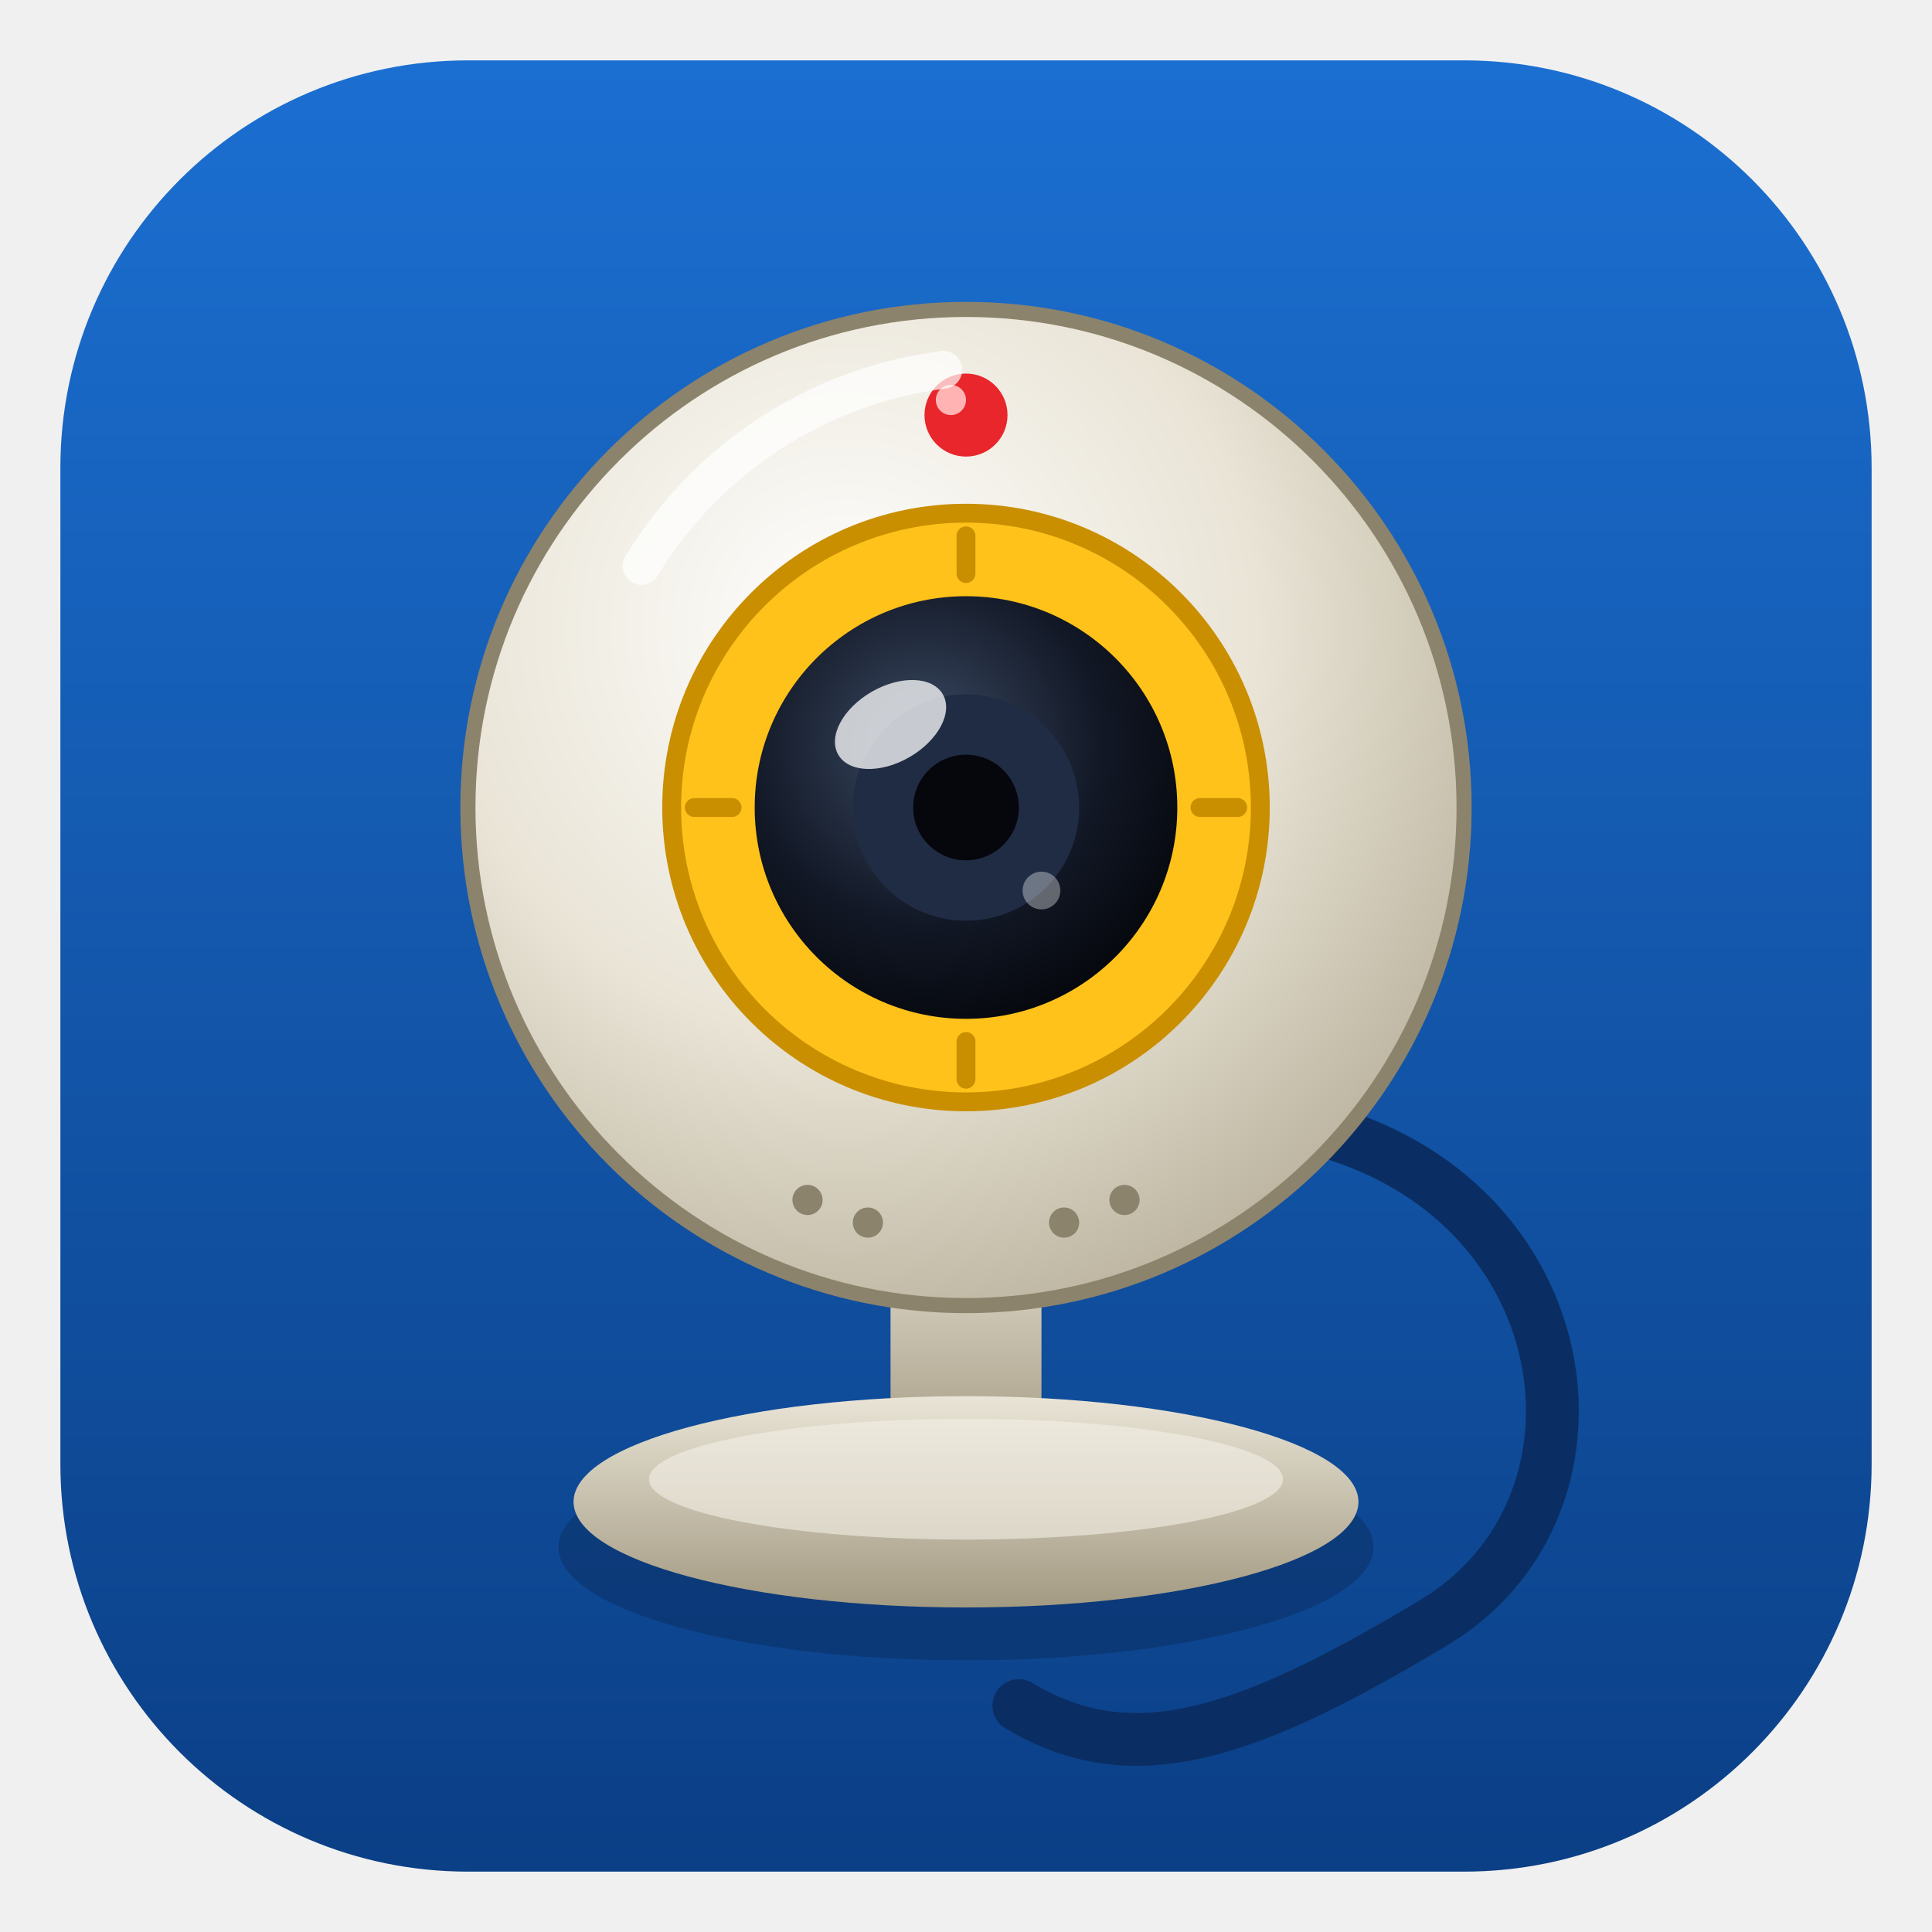
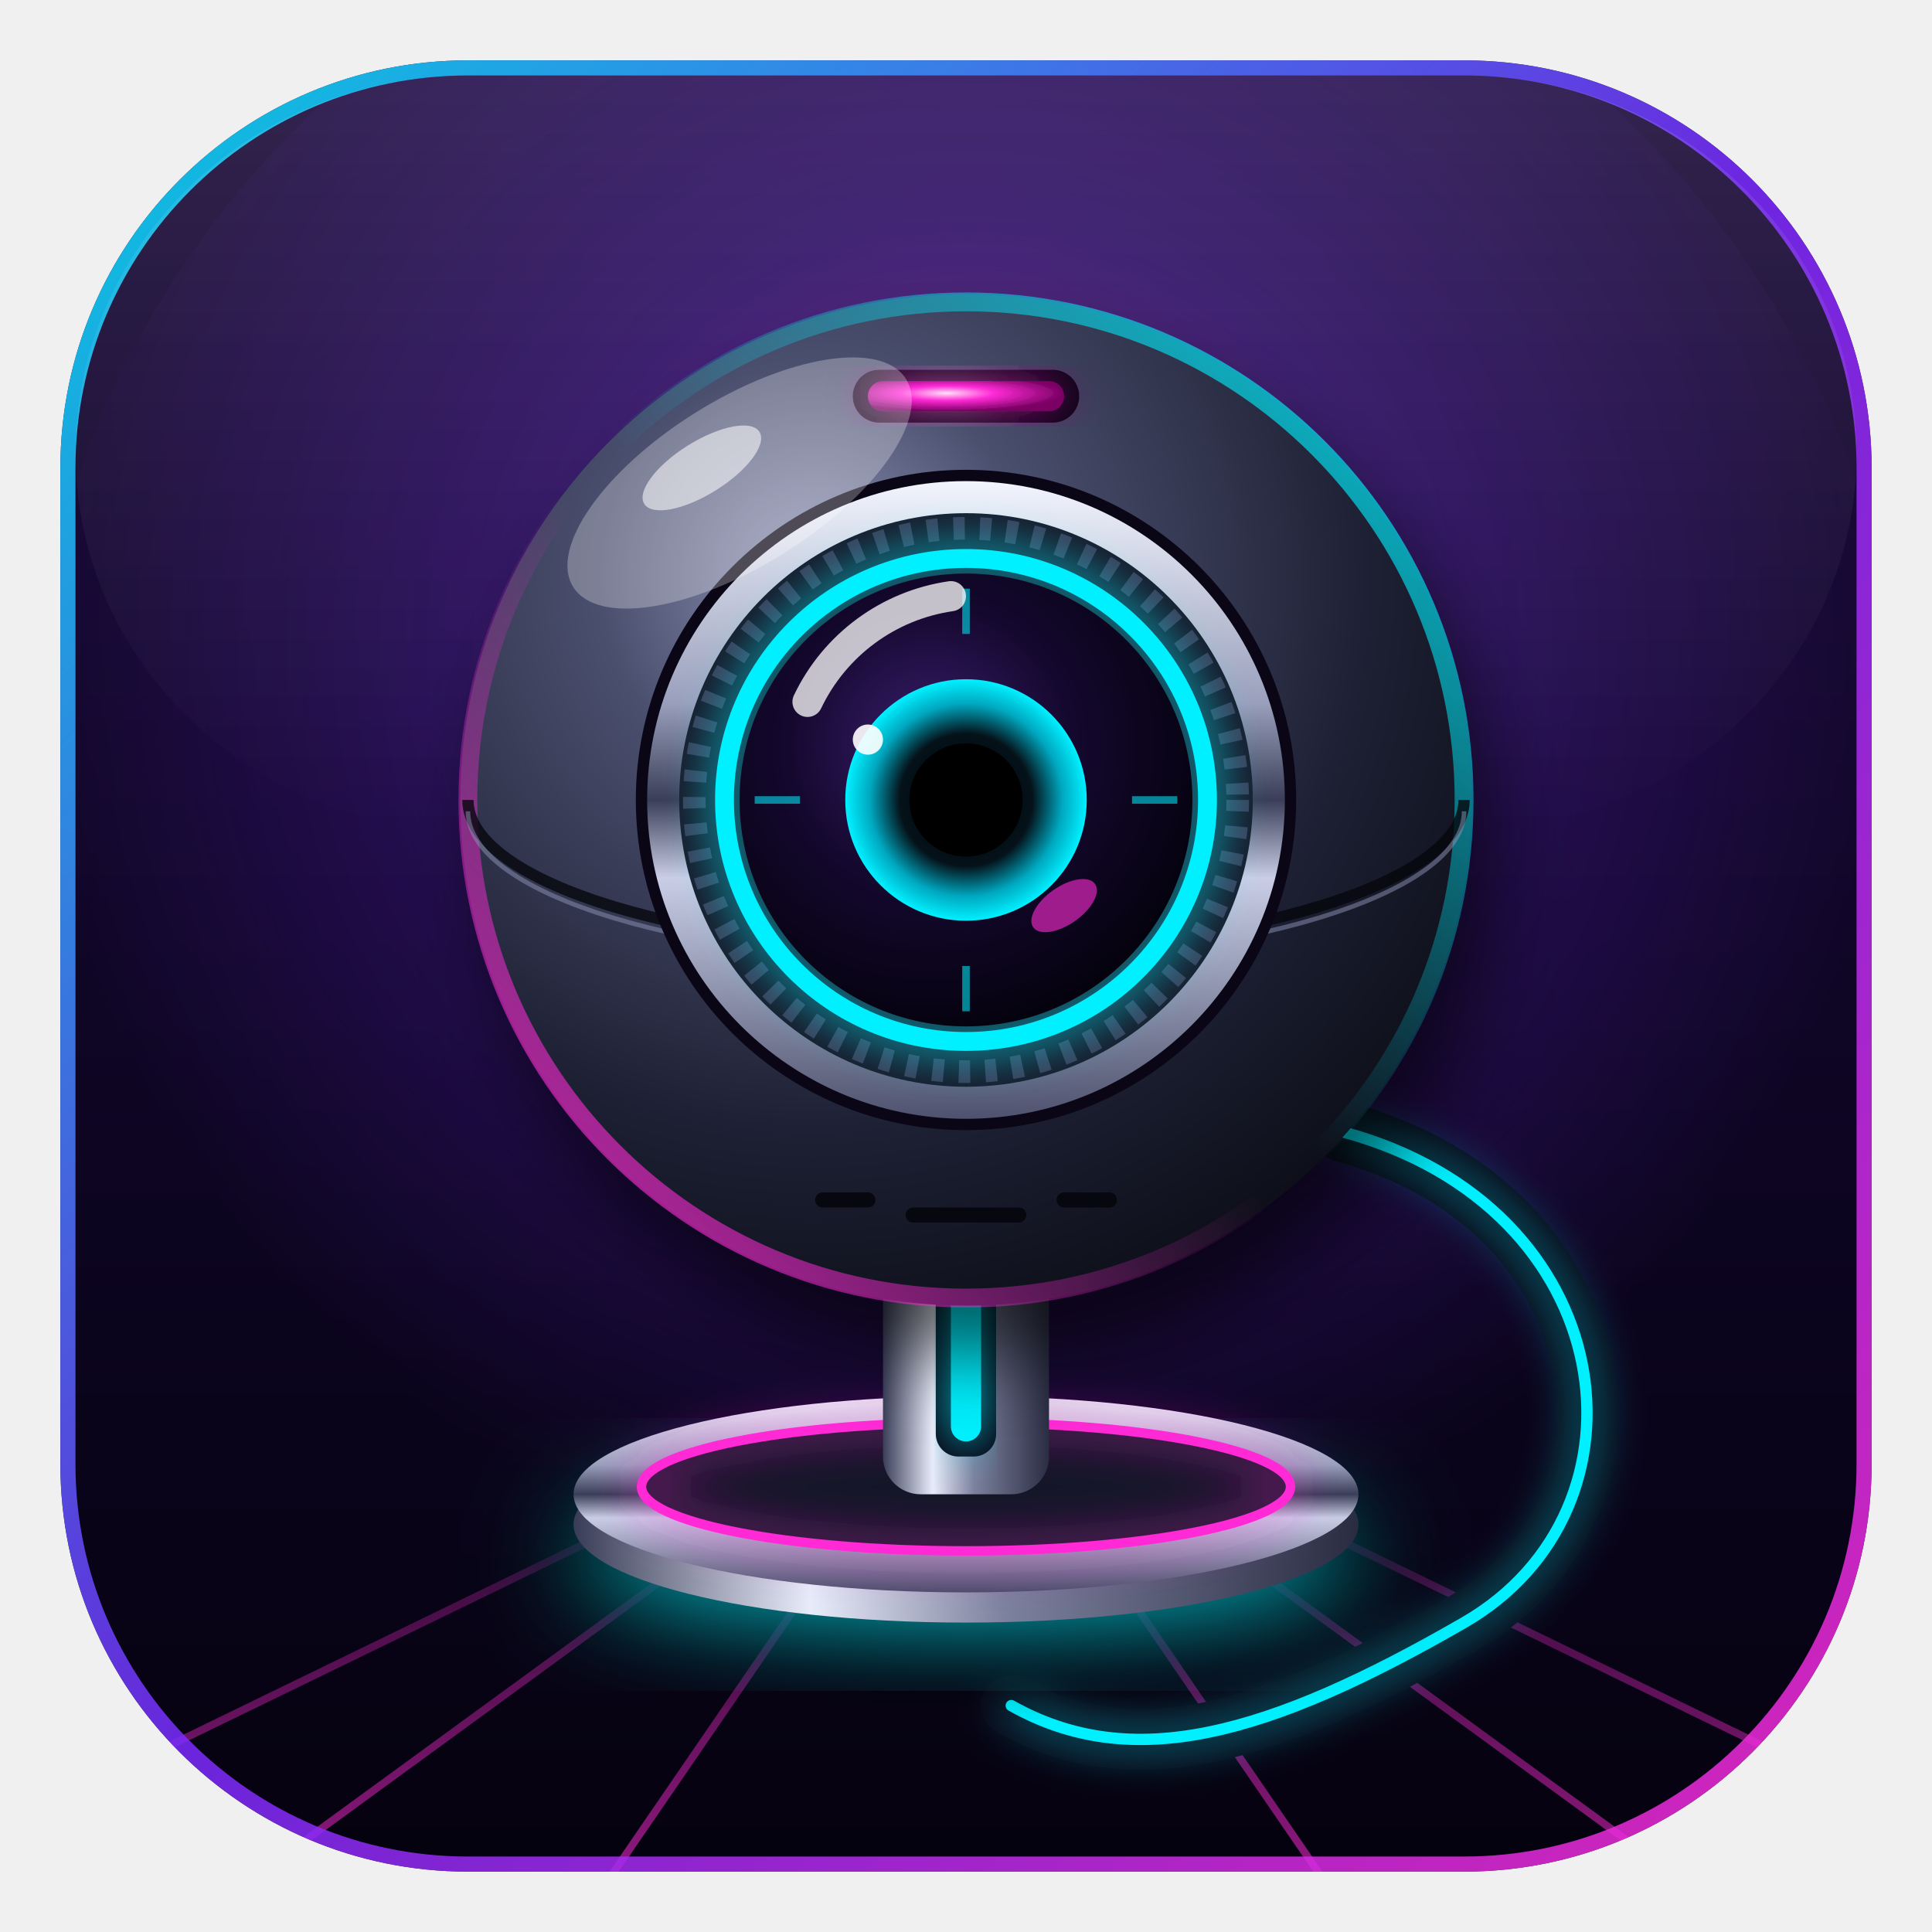
<svg xmlns="http://www.w3.org/2000/svg" viewBox="0 0 512 512" width="512" height="512">
  <defs>
-     <linearGradient id="bg" x1="0" y1="0" x2="0" y2="1">
-       <stop offset="0" stop-color="#1B6FD1" />
-       <stop offset="1" stop-color="#0B3F86" />
+     <linearGradient id="tile" x1="0" y1="0" x2="0" y2="1">
+       <stop offset="0" stop-color="#1B0B3A" />
+       <stop offset="0.6" stop-color="#0D0522" />
+       <stop offset="1" stop-color="#05020F" />
    </linearGradient>
-     <radialGradient id="shell" cx="0.38" cy="0.32" r="0.75">
-       <stop offset="0" stop-color="#FFFFFF" />
-       <stop offset="0.55" stop-color="#E9E4D6" />
-       <stop offset="1" stop-color="#B9B19C" />
+     <linearGradient id="tileEdge" x1="0" y1="0" x2="1" y2="1">
+       <stop offset="0" stop-color="#00F0FF" />
+       <stop offset="0.5" stop-color="#7B2CFF" />
+       <stop offset="1" stop-color="#FF2BD6" />
+     </linearGradient>
+     <radialGradient id="halo" cx="0.5" cy="0.42" r="0.5">
+       <stop offset="0" stop-color="#FF2BD6" stop-opacity="0.55" />
+       <stop offset="0.45" stop-color="#7B2CFF" stop-opacity="0.25" />
+       <stop offset="1" stop-color="#7B2CFF" stop-opacity="0" />
    </radialGradient>
-     <radialGradient id="lens" cx="0.4" cy="0.35" r="0.7">
-       <stop offset="0" stop-color="#3B4A63" />
-       <stop offset="0.6" stop-color="#121826" />
-       <stop offset="1" stop-color="#05070C" />
+     <linearGradient id="gridFade" x1="0" y1="0" x2="0" y2="1">
+       <stop offset="0" stop-color="#FF2BD6" stop-opacity="0" />
+       <stop offset="1" stop-color="#FF2BD6" stop-opacity="0.8" />
+     </linearGradient>
+     <linearGradient id="gloss" x1="0" y1="0" x2="0" y2="1">
+       <stop offset="0" stop-color="#FFFFFF" stop-opacity="0.10" />
+       <stop offset="1" stop-color="#FFFFFF" stop-opacity="0" />
+     </linearGradient>
+     <clipPath id="tileClip">
+       <rect x="16" y="16" width="480" height="480" rx="108" />
+     </clipPath>
+     <radialGradient id="shell" cx="0.35" cy="0.28" r="0.85">
+       <stop offset="0" stop-color="#8E93B5" />
+       <stop offset="0.25" stop-color="#4A4F6E" />
+       <stop offset="0.65" stop-color="#1D2033" />
+       <stop offset="1" stop-color="#07080F" />
    </radialGradient>
-     <linearGradient id="base" x1="0" y1="0" x2="0" y2="1">
-       <stop offset="0" stop-color="#E9E4D6" />
-       <stop offset="1" stop-color="#A39A82" />
+     <linearGradient id="rimLight" x1="1" y1="0" x2="0" y2="1">
+       <stop offset="0" stop-color="#00F0FF" stop-opacity="0.9" />
+       <stop offset="0.5" stop-color="#00F0FF" stop-opacity="0" />
    </linearGradient>
+     <linearGradient id="rimLight2" x1="0" y1="1" x2="1" y2="0">
+       <stop offset="0" stop-color="#FF2BD6" stop-opacity="0.9" />
+       <stop offset="0.45" stop-color="#FF2BD6" stop-opacity="0" />
+     </linearGradient>
+     <linearGradient id="chrome" x1="0" y1="0" x2="0" y2="1">
+       <stop offset="0" stop-color="#F4F7FF" />
+       <stop offset="0.35" stop-color="#9AA0BC" />
+       <stop offset="0.5" stop-color="#3A3E58" />
+       <stop offset="0.62" stop-color="#C9CEE6" />
+       <stop offset="1" stop-color="#4B4F6B" />
+     </linearGradient>
+     <linearGradient id="chromeH" x1="0" y1="0" x2="1" y2="0">
+       <stop offset="0" stop-color="#3A3E58" />
+       <stop offset="0.3" stop-color="#E8ECFA" />
+       <stop offset="0.55" stop-color="#7C819E" />
+       <stop offset="1" stop-color="#2A2D42" />
+     </linearGradient>
+     <radialGradient id="glass" cx="0.42" cy="0.38" r="0.7">
+       <stop offset="0" stop-color="#3A1E6E" />
+       <stop offset="0.45" stop-color="#14082E" />
+       <stop offset="1" stop-color="#020108" />
+     </radialGradient>
+     <radialGradient id="iris" cx="0.5" cy="0.5" r="0.5">
+       <stop offset="0" stop-color="#000000" />
+       <stop offset="0.55" stop-color="#05121A" />
+       <stop offset="0.8" stop-color="#00A8C0" />
+       <stop offset="1" stop-color="#00F0FF" />
+     </radialGradient>
+     <radialGradient id="ledGrad" cx="0.4" cy="0.4" r="0.6">
+       <stop offset="0" stop-color="#FFE0F8" />
+       <stop offset="0.4" stop-color="#FF2BD6" />
+       <stop offset="1" stop-color="#7A0063" />
+     </radialGradient>
+     <filter id="glow" x="-50%" y="-50%" width="200%" height="200%">
+       <feGaussianBlur stdDeviation="6" result="b" />
+       <feMerge>
+         <feMergeNode in="b" />
+         <feMergeNode in="SourceGraphic" />
+       </feMerge>
+     </filter>
+     <filter id="bigGlow" x="-50%" y="-50%" width="200%" height="200%">
+       <feGaussianBlur stdDeviation="14" />
+     </filter>
+     <filter id="shadow" x="-30%" y="-30%" width="160%" height="160%">
+       <feGaussianBlur stdDeviation="10" />
+     </filter>
  </defs>
-   <rect x="16" y="16" width="480" height="480" rx="108" fill="url(#bg)" />
-   <path d="M352 300 C 420 320, 430 400, 380 430 S 300 470, 270 452" fill="none" stroke="#0A2E63" stroke-width="14" stroke-linecap="round" />
-   <rect x="236" y="318" width="40" height="70" rx="12" fill="url(#base)" />
-   <ellipse cx="256" cy="410" rx="108" ry="30" fill="#082B5C" opacity="0.45" />
-   <ellipse cx="256" cy="398" rx="104" ry="28" fill="url(#base)" />
-   <ellipse cx="256" cy="392" rx="84" ry="16" fill="#F4F0E6" opacity="0.6" />
-   <circle cx="256" cy="214" r="132" fill="url(#shell)" />
-   <circle cx="256" cy="214" r="132" fill="none" stroke="#8C836C" stroke-width="4" />
-   <circle cx="256" cy="214" r="78" fill="#FFC21A" />
-   <circle cx="256" cy="214" r="78" fill="none" stroke="#C98F00" stroke-width="5" />
-   <g stroke="#C98F00" stroke-width="5" stroke-linecap="round">
-     <line x1="256" y1="142" x2="256" y2="152" />
-     <line x1="256" y1="276" x2="256" y2="286" />
-     <line x1="184" y1="214" x2="194" y2="214" />
-     <line x1="318" y1="214" x2="328" y2="214" />
+   <rect x="16" y="16" width="480" height="480" rx="108" fill="url(#tile)" />
+   <g clip-path="url(#tileClip)">
+     <circle cx="256" cy="210" r="250" fill="url(#halo)" />
+     <g stroke="url(#gridFade)" stroke-width="2" fill="none" opacity="0.7">
+       <line x1="16" y1="380" x2="496" y2="380" />
+       <line x1="16" y1="405" x2="496" y2="405" />
+       <line x1="16" y1="436" x2="496" y2="436" />
+       <line x1="16" y1="474" x2="496" y2="474" />
+       <line x1="256" y1="360" x2="256" y2="500" />
+       <line x1="256" y1="360" x2="160" y2="500" />
+       <line x1="256" y1="360" x2="352" y2="500" />
+       <line x1="256" y1="360" x2="64" y2="500" />
+       <line x1="256" y1="360" x2="448" y2="500" />
+       <line x1="256" y1="360" x2="-32" y2="500" />
+       <line x1="256" y1="360" x2="544" y2="500" />
+     </g>
  </g>
-   <circle cx="256" cy="214" r="56" fill="url(#lens)" />
-   <circle cx="256" cy="214" r="30" fill="#1F2C44" />
-   <circle cx="256" cy="214" r="14" fill="#05070C" />
-   <ellipse cx="236" cy="192" rx="16" ry="10" fill="#FFFFFF" opacity="0.75" transform="rotate(-30 236 192)" />
-   <circle cx="276" cy="236" r="5" fill="#FFFFFF" opacity="0.35" />
-   <circle cx="256" cy="110" r="11" fill="#E8262B" />
-   <circle cx="252" cy="106" r="4" fill="#FFB3B3" />
-   <g fill="#8C836C">
-     <circle cx="214" cy="318" r="4" />
-     <circle cx="230" cy="324" r="4" />
-     <circle cx="282" cy="324" r="4" />
-     <circle cx="298" cy="318" r="4" />
+   <rect x="18" y="18" width="476" height="476" rx="106" fill="none" stroke="url(#tileEdge)" stroke-width="4" opacity="0.85" />
+   <rect x="20" y="20" width="472" height="200" rx="104" fill="url(#gloss)" />
+   <path d="M356 300 C 430 320, 440 400, 388 430 S 300 470, 268 452" fill="none" stroke="#0A0616" stroke-width="16" stroke-linecap="round" />
+   <path d="M356 300 C 430 320, 440 400, 388 430 S 300 470, 268 452" fill="none" stroke="#00F0FF" stroke-width="3" stroke-linecap="round" filter="url(#glow)" />
+   <ellipse cx="256" cy="414" rx="116" ry="26" fill="#000" opacity="0.7" filter="url(#shadow)" />
+   <ellipse cx="256" cy="412" rx="104" ry="18" fill="#00F0FF" opacity="0.8" filter="url(#bigGlow)" />
+   <ellipse cx="256" cy="404" rx="104" ry="26" fill="url(#chromeH)" />
+   <ellipse cx="256" cy="396" rx="104" ry="26" fill="url(#chrome)" />
+   <ellipse cx="256" cy="394" rx="86" ry="17" fill="#141628" />
+   <ellipse cx="256" cy="394" rx="86" ry="17" fill="none" stroke="#FF2BD6" stroke-width="2.5" filter="url(#glow)" />
+   <rect x="234" y="320" width="44" height="76" rx="10" fill="url(#chromeH)" />
+   <rect x="248" y="330" width="16" height="56" rx="6" fill="#0A0616" />
+   <rect x="252" y="334" width="8" height="48" rx="4" fill="#00F0FF" filter="url(#glow)" />
+   <circle cx="262" cy="226" r="134" fill="#000" opacity="0.6" filter="url(#shadow)" />
+   <circle cx="256" cy="212" r="134" fill="url(#shell)" />
+   <circle cx="256" cy="212" r="132" fill="none" stroke="url(#rimLight)" stroke-width="5" />
+   <circle cx="256" cy="212" r="132" fill="none" stroke="url(#rimLight2)" stroke-width="5" />
+   <path d="M124 212 A132 40 0 0 0 388 212" fill="none" stroke="#05060C" stroke-width="3" opacity="0.8" />
+   <path d="M124 215 A132 40 0 0 0 388 215" fill="none" stroke="#8E93B5" stroke-width="1.2" opacity="0.5" />
+   <circle cx="256" cy="212" r="86" fill="url(#chrome)" />
+   <circle cx="256" cy="212" r="86" fill="none" stroke="#0A0616" stroke-width="3" />
+   <circle cx="256" cy="212" r="76" fill="#181A2B" />
+   <circle cx="256" cy="212" r="72" fill="none" stroke="#3A3E58" stroke-width="6" stroke-dasharray="3 4" />
+   <circle cx="256" cy="212" r="64" fill="none" stroke="#00F0FF" stroke-width="5" filter="url(#glow)" />
+   <circle cx="256" cy="212" r="60" fill="url(#glass)" />
+   <circle cx="256" cy="212" r="32" fill="url(#iris)" />
+   <circle cx="256" cy="212" r="15" fill="#000" />
+   <g stroke="#00F0FF" stroke-width="2" opacity="0.55">
+     <line x1="256" y1="156" x2="256" y2="168" />
+     <line x1="256" y1="256" x2="256" y2="268" />
+     <line x1="200" y1="212" x2="212" y2="212" />
+     <line x1="300" y1="212" x2="312" y2="212" />
  </g>
-   <path d="M170 150 A 110 110 0 0 1 250 98" fill="none" stroke="#FFFFFF" stroke-width="10" stroke-linecap="round" opacity="0.7" />
+   <path d="M214 186 A50 50 0 0 1 252 158" fill="none" stroke="#FFFFFF" stroke-width="8" stroke-linecap="round" opacity="0.75" />
+   <ellipse cx="282" cy="240" rx="10" ry="5" fill="#FF2BD6" opacity="0.6" transform="rotate(-35 282 240)" />
+   <circle cx="230" cy="196" r="4" fill="#FFFFFF" opacity="0.9" />
+   <rect x="226" y="98" width="60" height="14" rx="7" fill="#0A0616" />
+   <rect x="230" y="101" width="52" height="8" rx="4" fill="url(#ledGrad)" filter="url(#glow)" />
+   <g fill="#05060C" opacity="0.9">
+     <rect x="216" y="316" width="16" height="4" rx="2" />
+     <rect x="240" y="320" width="32" height="4" rx="2" />
+     <rect x="280" y="316" width="16" height="4" rx="2" />
+   </g>
+   <ellipse cx="196" cy="128" rx="52" ry="22" fill="#FFFFFF" opacity="0.28" transform="rotate(-32 196 128)" />
+   <ellipse cx="186" cy="124" rx="18" ry="7" fill="#FFFFFF" opacity="0.55" transform="rotate(-32 186 124)" />
</svg>
